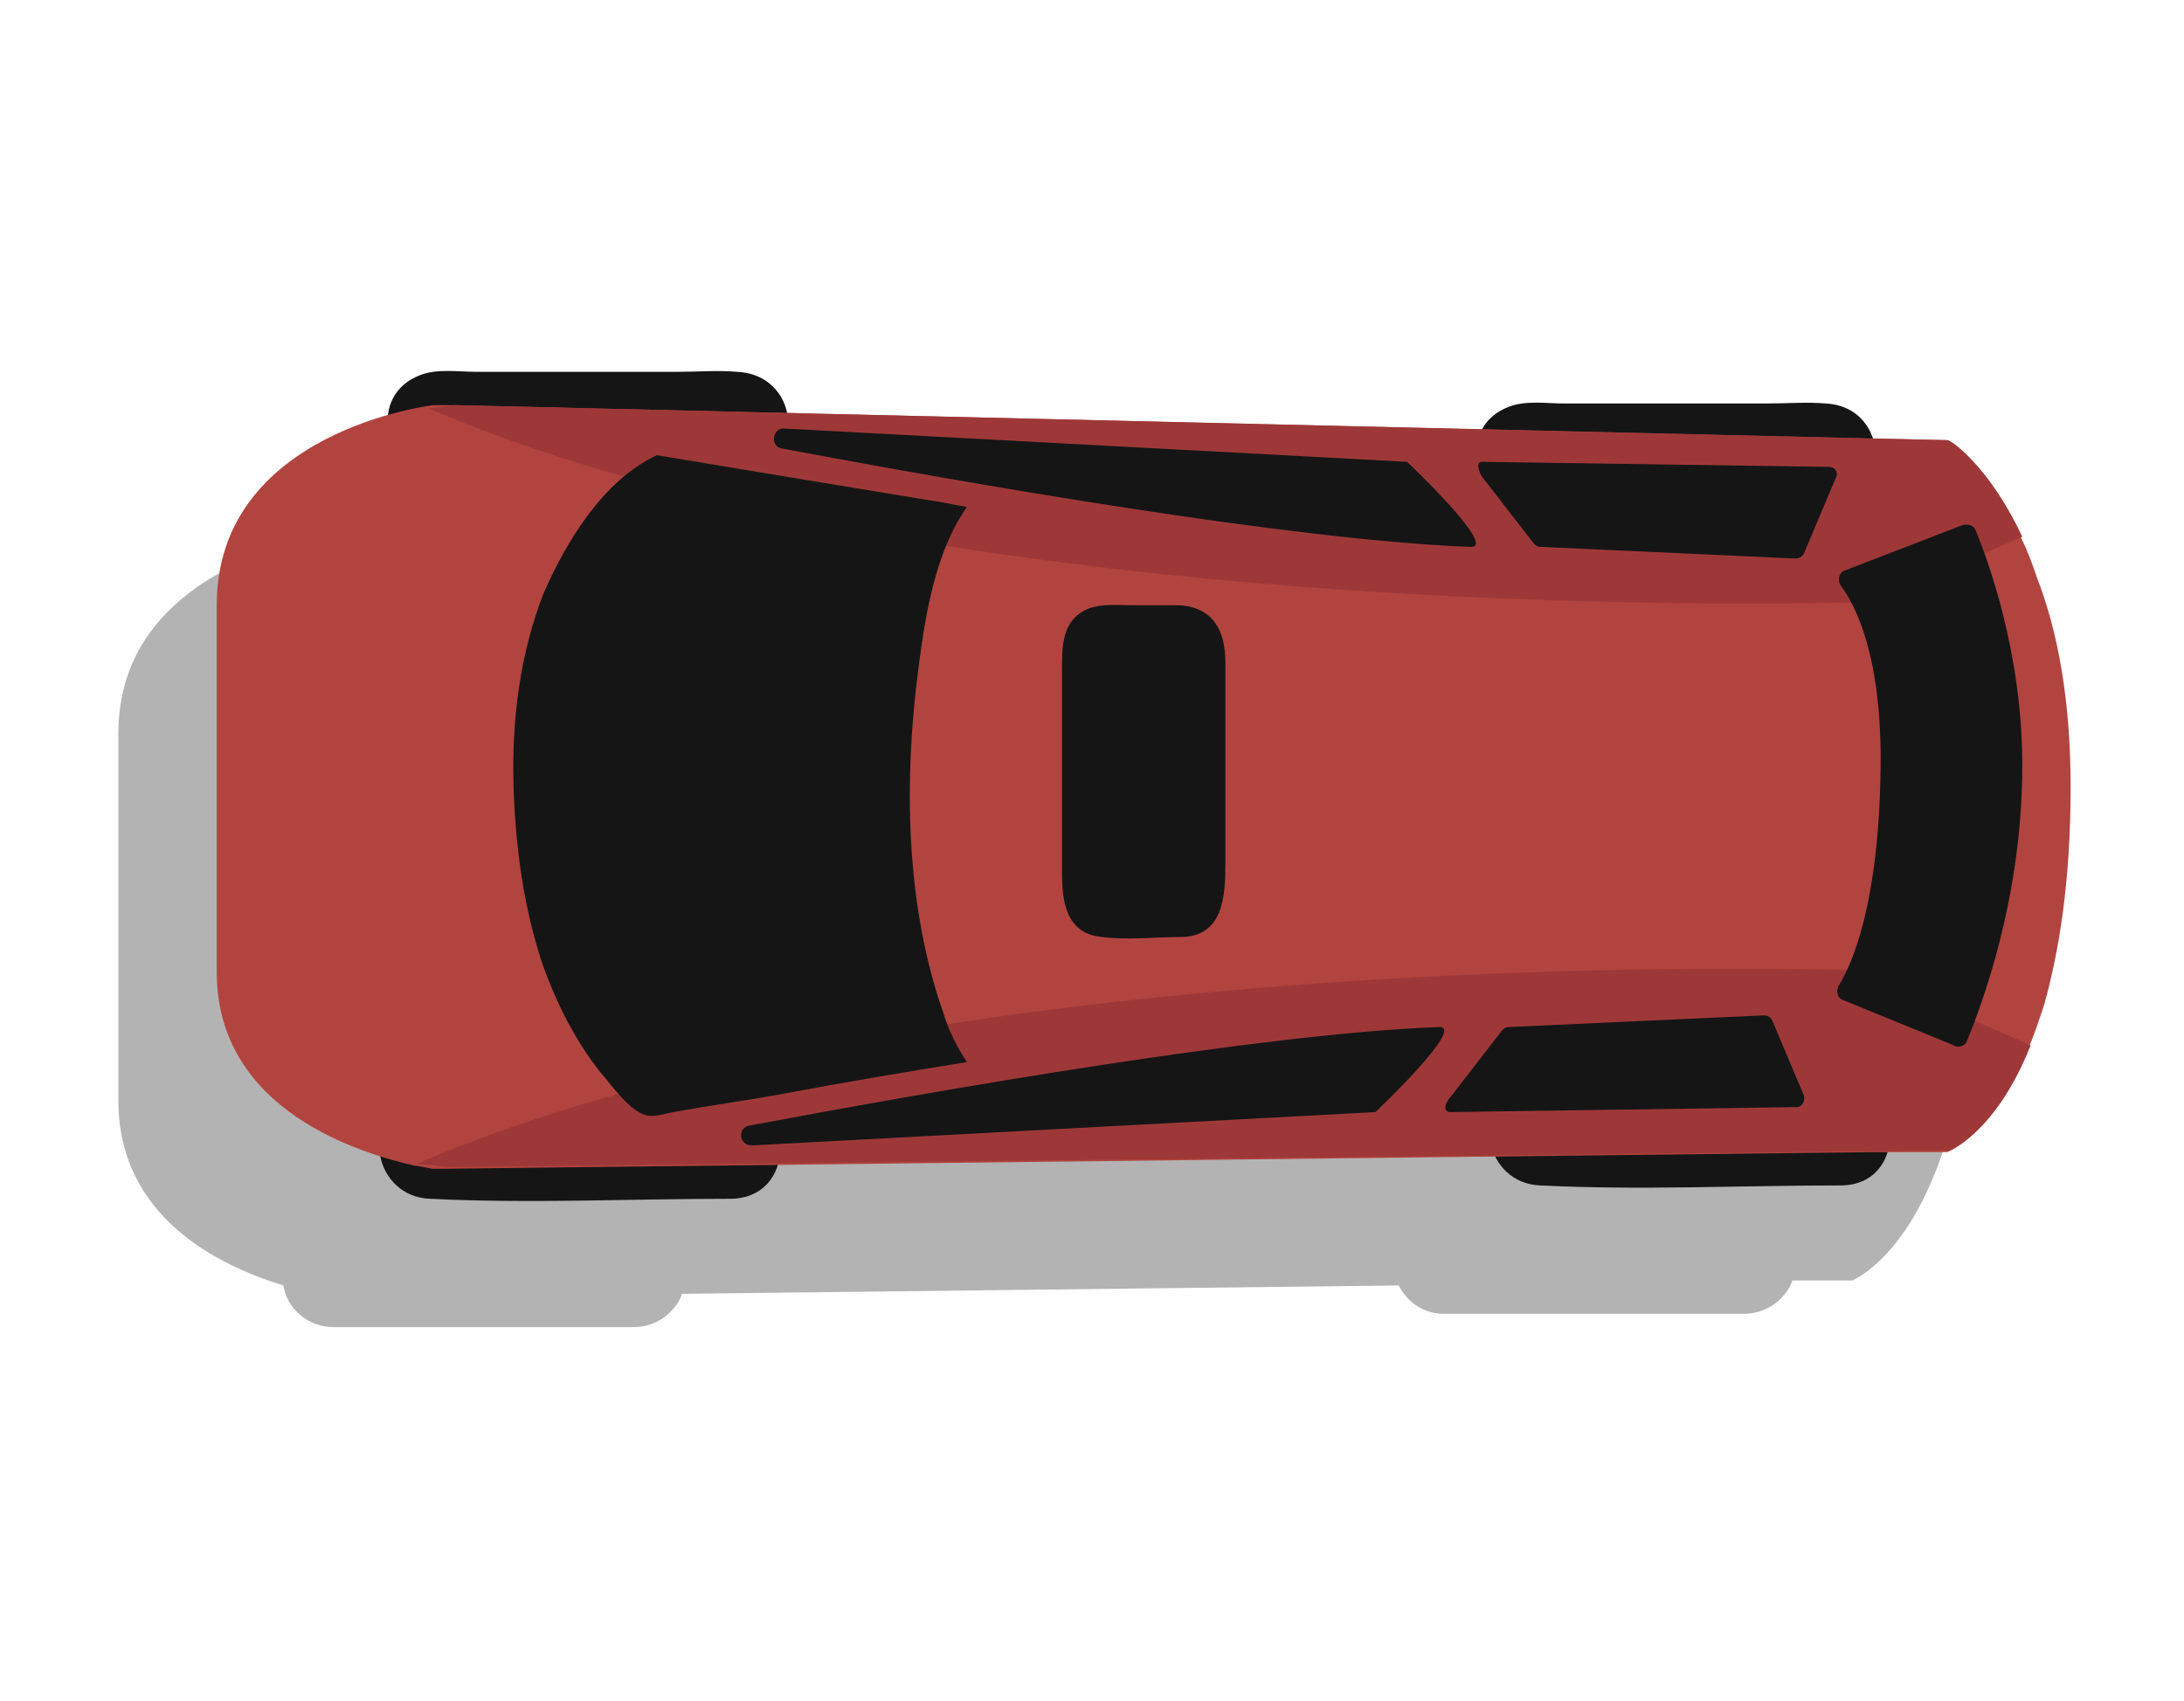
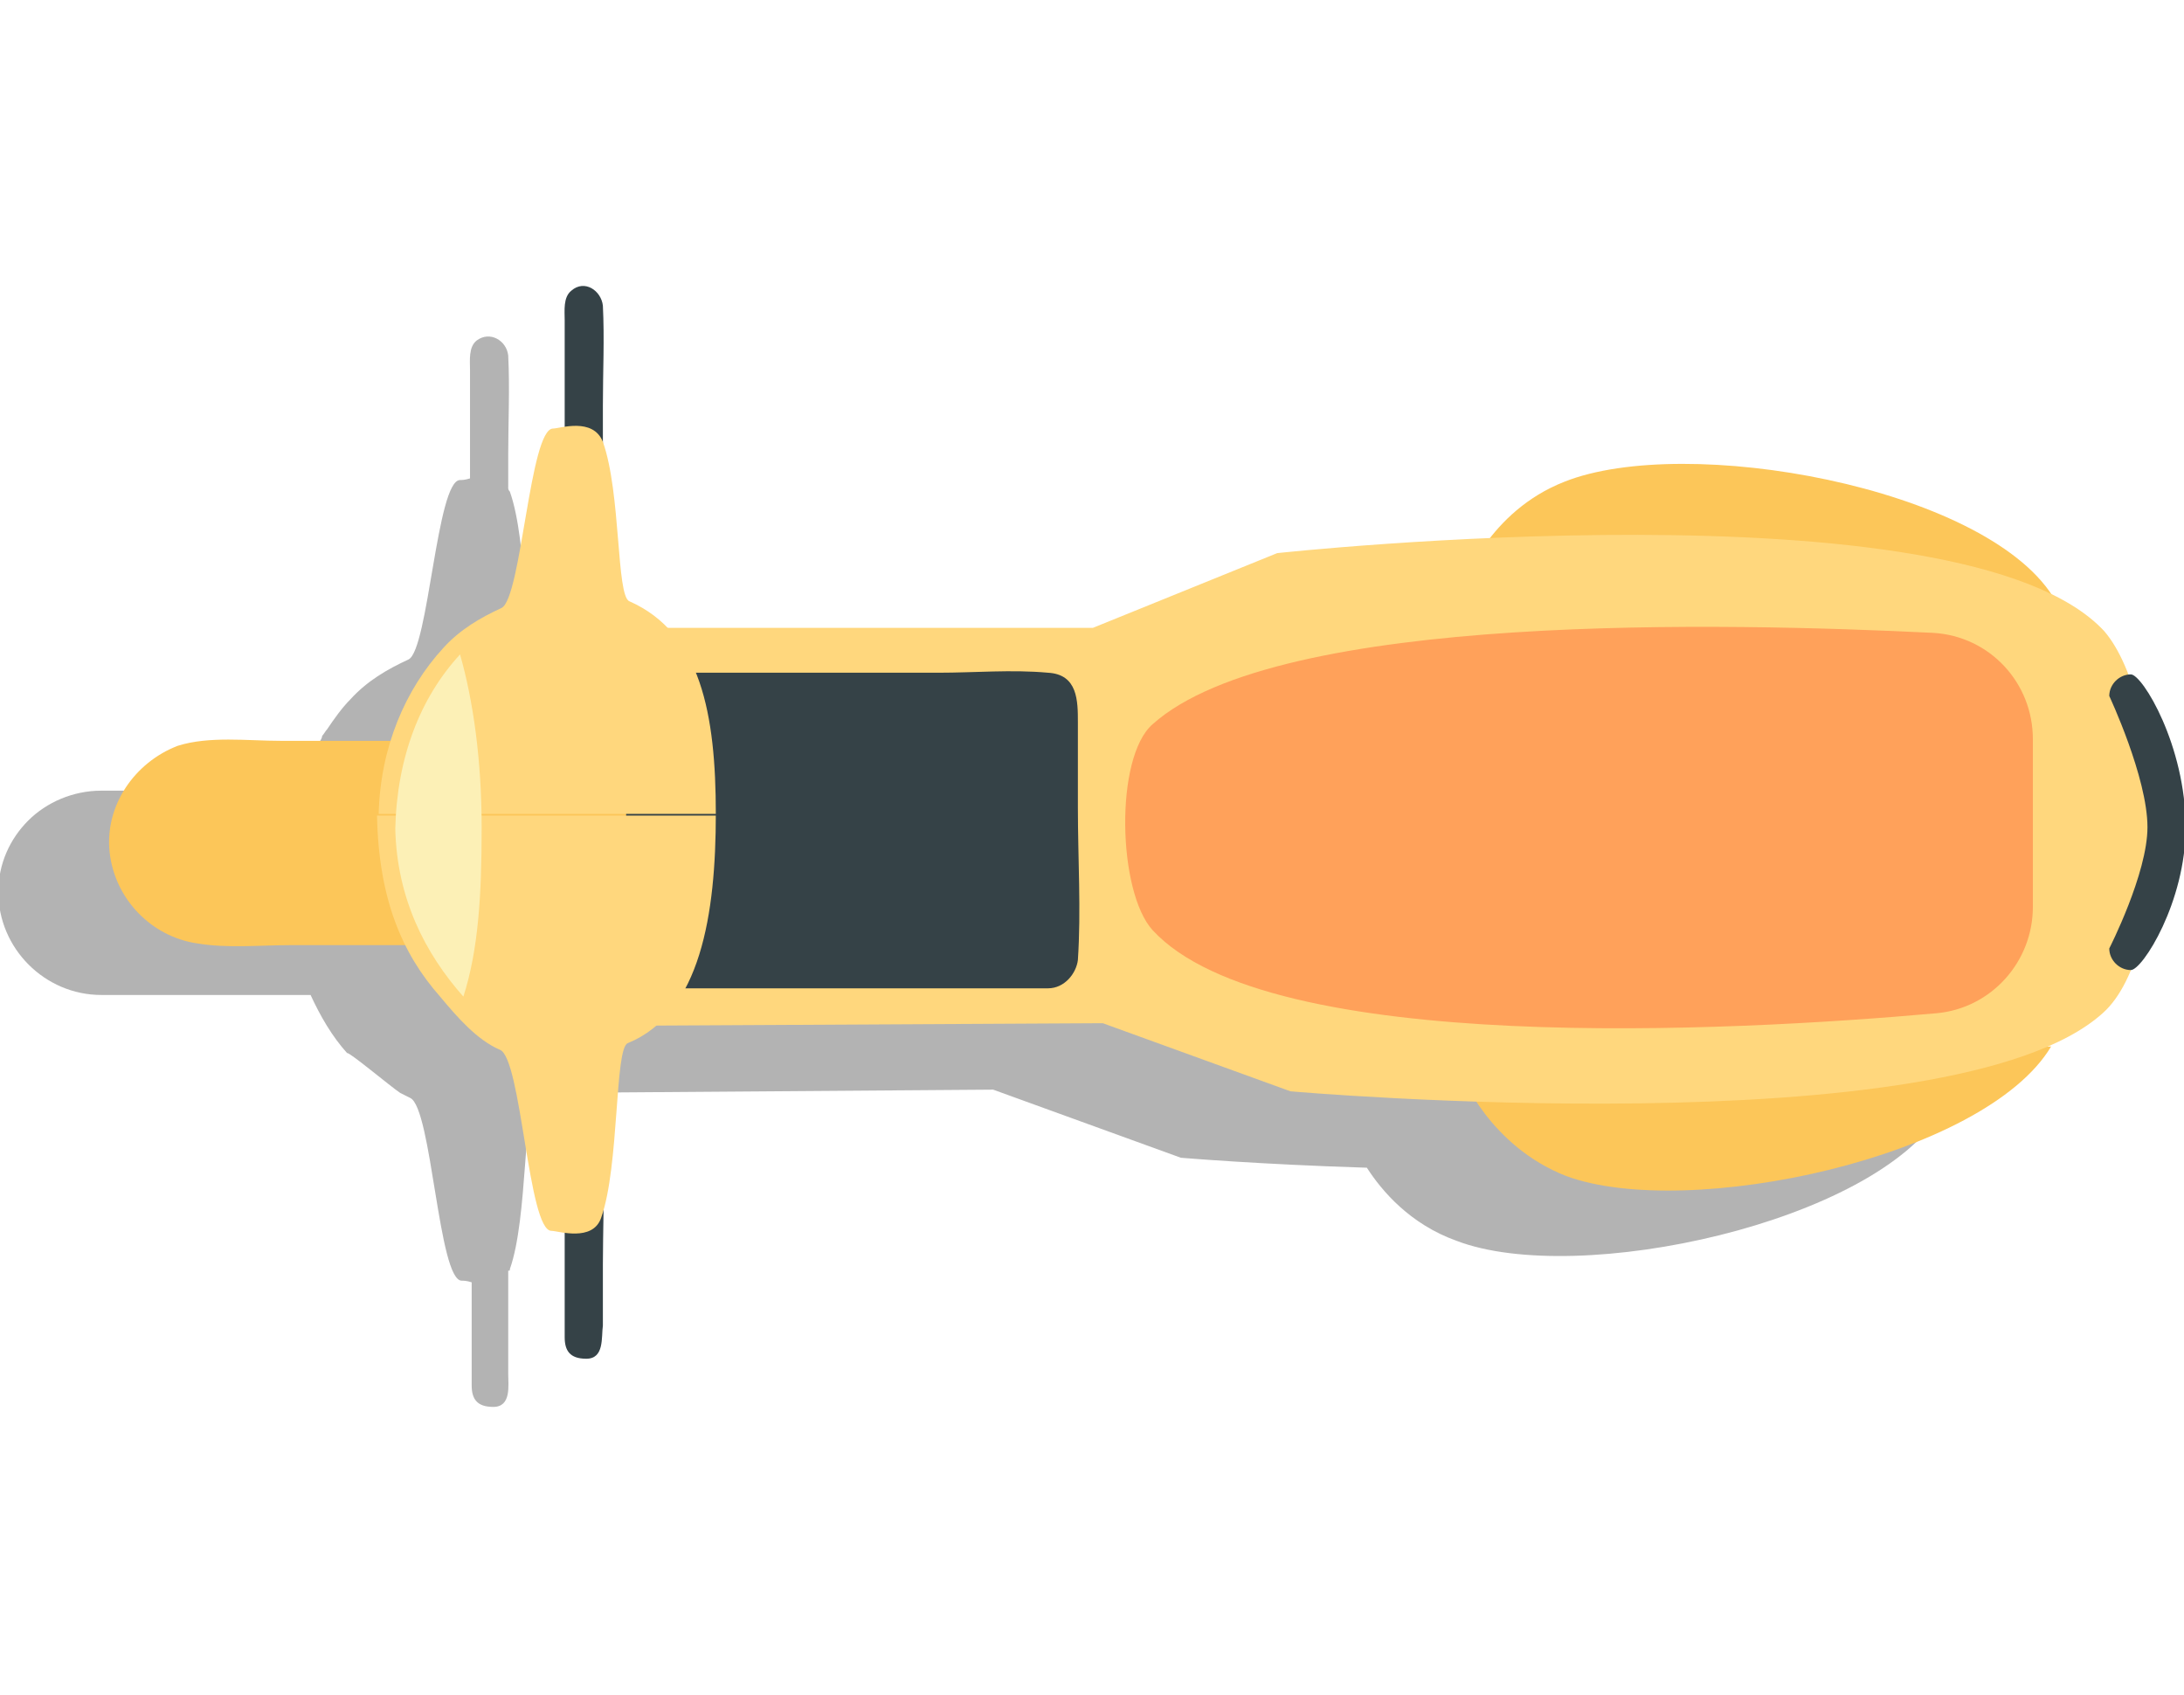
- <svg xmlns="http://www.w3.org/2000/svg" version="1.1" id="Layer_1" x="0px" y="0px" viewBox="0 0 131 102" style="enable-background:new 0 0 131 102;" xml:space="preserve">
+ <svg xmlns="http://www.w3.org/2000/svg" version="1.1" id="Layer_1" x="0px" y="0px" viewBox="-233 250 131.5 102" style="enable-background:new -233 250 131.5 102;" xml:space="preserve">
  <style type="text/css">
	.st0{opacity:0.3;enable-background:new    ;}
- 	.st1{fill:#151516;}
- 	.st2{fill:#B2443F;}
- 	.st3{fill:#9E3838;}
+ 	.st1{fill:#FCC659;}
+ 	.st2{fill:#FFD77D;}
+ 	.st3{fill:#FFA15A;}
+ 	.st4{fill:#354247;}
+ 	.st5{fill:#FCF0B6;}
</style>
-   <path class="st0" d="M116.6,42.5c-0.3-0.9-0.7-1.8-1-2.5c-2.1-4.3-4.4-5.8-4.4-5.8l-4.4-0.1c0.1,0.3,0.2,0.7,0.2,1c0,0,0,0.1,0,0.1  l-0.6-1.1l0.4,0c-0.4-1.2-1.5-2-2.9-2h-18c-0.8,0-1.6,0.3-2.2,0.9c-0.2,0.2-0.3,0.4-0.5,0.6l-41.7-1c-0.3-1.4-1.5-2.5-3-2.5h-18  c-0.8,0-1.6,0.3-2.2,0.9c-0.4,0.4-0.7,1-0.8,1.6c-3.8,1.1-10.4,4-10.4,11.4v22c0,7,6,9.9,9.9,11.1c0.2,1.4,1.5,2.5,3,2.5h18  c0.8,0,1.6-0.3,2.2-0.9c0.3-0.3,0.6-0.7,0.7-1.1l43-0.5h0c0.5,1,1.5,1.7,2.7,1.7h18c0.8,0,1.6-0.3,2.2-0.9c0.3-0.3,0.6-0.7,0.7-1.1  h0l3.6,0c0,0,2.8-1.1,4.9-6.3c0.3-0.7,0.6-1.6,0.9-2.5c0.9-3.2,1.6-7.4,1.6-13.1C118.5,49.7,117.7,45.6,116.6,42.5z" />
-   <path id="XMLID_44_" class="st1" d="M43.8,71.9c-6,0-12,0.3-18,0c-3.3-0.1-4.3-4.7-1.1-5.9c1-0.4,2.3-0.2,3.3-0.2  c4.1,0,8.1,0,12.2,0c1.2,0,2.4-0.1,3.5,0C47.8,66,47.8,71.9,43.8,71.9z" />
-   <path id="XMLID_45_" class="st1" d="M110.4,71.1c-6,0-12,0.3-18,0c-3.3-0.1-4.3-4.7-1.1-5.9c1-0.4,2.3-0.2,3.3-0.2  c4.1,0,8.1,0,12.2,0c1.2,0,2.4-0.1,3.5,0C114.3,65.2,114.4,71.1,110.4,71.1z" />
-   <path id="XMLID_43_" class="st1" d="M44.3,28.4c-6,0-12,0.3-18,0c-3.3-0.1-4.3-4.7-1.1-5.9c1-0.4,2.3-0.2,3.3-0.2  c4.1,0,8.1,0,12.2,0c1.2,0,2.4-0.1,3.5,0C48.3,22.5,48.3,28.4,44.3,28.4z" />
-   <path id="XMLID_42_" class="st1" d="M109.6,30.3c-6,0-12,0.3-18,0c-3.3-0.1-4.3-4.7-1.1-5.9c1-0.4,2.3-0.2,3.3-0.2  c4.1,0,8.1,0,12.2,0c1.2,0,2.4-0.1,3.5,0C113.5,24.4,113.5,30.3,109.6,30.3z" />
-   <path class="st2" d="M124.2,47.2c0,5.7-0.7,9.9-1.6,13.1c-0.3,0.9-0.6,1.8-0.9,2.5c-2.1,5.3-4.9,6.3-4.9,6.3l-4.2,0l-85.9,1l-0.8,0  c0,0-0.4-0.1-1.1-0.2C21.8,69.2,13,66.7,13,58.3v-22c0-10.5,13-12,13-12l1.3,0l84.7,2l4.8,0.1c0,0,2.4,1.5,4.4,5.8  c0.4,0.8,0.7,1.6,1,2.5C123.4,37.8,124.2,41.9,124.2,47.2z" />
-   <path class="st3" d="M121.8,62.7c-2.1,5.3-4.9,6.3-4.9,6.3l-90,1l-1.9-0.2c31.7-13.6,86.6-11.6,86.6-11.6L121.8,62.7z" />
-   <path class="st3" d="M121.3,32.2l-9,3.9c0,0-54.8,2-86.6-11.6l1.6-0.2l89.5,2.1C116.9,26.3,119.3,27.9,121.3,32.2z" />
-   <path id="XMLID_41_" class="st1" d="M39.4,27.3c5.4,0.9,10.8,1.8,16.3,2.7c0.8,0.1,1.6,0.3,2.3,0.4c-1.9,2.7-2.5,6.5-2.9,9.6  c-0.9,6.8-0.8,14.3,1.5,20.8c0.3,1,0.8,2,1.4,2.9c-3.7,0.6-7.3,1.2-11,1.9c-2.2,0.4-4.4,0.7-6.6,1.1c-0.6,0.1-1.3,0.4-1.9,0.1  c-1-0.5-1.8-1.7-2.5-2.5c-1.5-1.9-2.6-4.1-3.4-6.3c-1.2-3.5-1.7-7.3-1.8-11c-0.1-3.9,0.4-7.8,1.8-11.4C34,32.4,36.2,28.8,39.4,27.3z  " />
-   <path id="XMLID_40_" class="st1" d="M70.8,56.2c-1.5,0-3.1,0.2-4.7,0c-2.2-0.2-2.4-2.2-2.4-3.9c0-3.9,0-7.8,0-11.8  c0-1.6-0.1-3.3,1.6-4c0.8-0.3,1.7-0.2,2.6-0.2c0.9,0,1.9,0,2.8,0c2.1,0.1,2.8,1.6,2.8,3.4c0,1.8,0,3.6,0,5.3c0,2.3,0,4.5,0,6.8  C73.5,53.7,73.4,56.2,70.8,56.2z" />
-   <path class="st1" d="M84.4,27.7c0,0,5.5,5.2,3.8,5.1c-10.7-0.4-30.1-3.8-41.3-5.9c-0.7-0.1-0.6-1.2,0.1-1.2L84.4,27.7z" />
-   <path class="st1" d="M88.9,27.7l20.8,0.3c0.4,0,0.6,0.4,0.4,0.7l-1.9,4.5c-0.1,0.2-0.3,0.3-0.5,0.3l-15.3-0.7  c-0.2,0-0.3-0.1-0.4-0.2l-3.1-4C88.7,28.3,88.5,27.7,88.9,27.7z" />
-   <path class="st1" d="M45.1,68.7c-0.8,0-0.9-1.1-0.1-1.2c11.2-2.1,30.6-5.5,41.3-5.9c1.7-0.1-3.8,5.1-3.8,5.1L45.1,68.7z" />
-   <path class="st1" d="M87,65.8l3.1-4c0.1-0.1,0.2-0.2,0.4-0.2l15.3-0.7c0.2,0,0.4,0.1,0.5,0.3l1.9,4.5c0.1,0.3-0.1,0.7-0.4,0.7  l-20.8,0.3C86.5,66.7,86.7,66.1,87,65.8z" />
-   <path class="st1" d="M110.7,34.2l7-2.7c0.3-0.1,0.7,0,0.8,0.3c0.7,1.7,2.8,7.3,2.8,14.1c0,8.1-2.5,14.5-3.3,16.5  c-0.1,0.3-0.5,0.5-0.8,0.3l-6.6-2.7c-0.4-0.1-0.5-0.6-0.3-0.9c0.8-1.3,2.4-4.9,2.5-13c0.1-6.7-1.5-9.8-2.4-11  C110.2,34.8,110.3,34.3,110.7,34.2z" />
+   <path class="st0" d="M-108,303.7L-108,303.7c0,4.6-2.6,8.7-3.3,8.7c0,0,0,0,0,0c-0.4,1.1-1,2-1.7,2.6c-0.8,0.7-1.8,1.4-3.1,1.9  c-4,6.7-21.9,10.6-29.2,7.8c-2.8-1-4.5-3-5.4-4.4c-6.5-0.2-11.2-0.6-11.2-0.6l-11.3-4.1l-27,0.2c-0.2,0.1-0.3,0.2-0.5,0.2  c-0.8,0.3-0.5,7.3-1.6,10.4c0,0.1,0,0.1-0.1,0.1c0,0.9,0,1.7,0,2.5v3.7c0,0.7,0.2,2-0.9,2c-1,0-1.3-0.5-1.3-1.3c0-0.9,0-1.8,0-2.7  v-3.5c-0.3-0.1-0.5-0.1-0.6-0.1c-1.4,0-1.8-10.4-3.1-11c-0.2-0.1-0.4-0.2-0.6-0.3c-0.6-0.4-3.1-2.5-3.2-2.4c-0.9-1-1.6-2.2-2.2-3.5  h-12.6c-3.4,0-6.2-2.8-6.2-6.2c0-1.7,0.7-3.2,1.8-4.3c1.1-1.1,2.7-1.8,4.4-1.8h11.9c0-0.1,0-0.2,0.1-0.3c0.1-0.2,0.2-0.4,0.2-0.7  c0.2-0.4,0.4-0.9,0.6-1.3c0.1-0.2,0.2-0.4,0.3-0.6c0.1-0.1,0.2-0.3,0.2-0.4c0.1-0.1,0.2-0.3,0.3-0.4c0.4-0.6,0.9-1.3,1.4-1.8  c1-1.1,2.2-1.8,3.5-2.4c1.2-0.6,1.7-10.8,3.1-10.8c0.1,0,0.3,0,0.6-0.1v-6.5c0-0.6-0.1-1.4,0.4-1.8c0.8-0.6,1.8,0,1.9,0.9  c0.1,2,0,4,0,6v2c0,0.1,0.1,0.2,0.1,0.2c1.1,3.1,0.8,9.5,1.6,9.8c1.3,0.5,2.2,1.4,3,2.4h23.9l11.1-4.5c0,0,5.5-0.6,12.9-0.9  c1-1.2,2.4-2.6,4.5-3.4c7.3-2.9,25.2,0.3,29.4,6.9c1.2,0.6,2.2,1.3,3,2.2c0.6,0.6,1.1,1.5,1.5,2.6c0.1,0,0.1,0,0.2,0  C-110.6,294.6-108,298.9-108,303.7z" />
+   <path id="XMLID_12_" class="st1" d="M-145,314.7c0,0,1.7,4.3,6.3,6.1c7.3,2.7,25.2-1.1,29.2-7.8L-145,314.7z" />
+   <path id="XMLID_11_" class="st1" d="M-144.9,285.2c0,0,1.5-4.4,6.1-6.2c7.3-2.9,25.2,0.3,29.4,6.9L-144.9,285.2z" />
+   <path id="XMLID_10_" class="st2" d="M-106.4,311c-9.1,8.2-48.9,4.7-48.9,4.7l-11.3-4.1l-37.5,0.2l-0.2-24h37.1l11.1-4.5  c0,0,41.3-4.5,49.8,4.7C-102.6,292.3-102.1,307.2-106.4,311z" />
+   <path id="XMLID_9_" class="st3" d="M-110.6,304.6c0,3.3-2.5,6.1-5.8,6.4c-12.3,1.1-40.2,2.6-47.2-5c-2.1-2.3-2.3-10.4,0-12.4  c7.6-6.8,34.7-6.1,47-5.5c3.4,0.2,6,3,6,6.4V304.6z" />
+   <path id="XMLID_8_" class="st4" d="M-104.7,308.4L-104.7,308.4c-0.7,0-1.3-0.6-1.3-1.3c0,0,2.3-4.5,2.3-7.3c0-3-2.3-7.9-2.3-7.9  c0-0.7,0.6-1.3,1.3-1.3h0c0.7,0,3.3,4.3,3.3,9.2C-101.4,304.3-104,308.4-104.7,308.4z" />
+   <path id="XMLID_7_" class="st1" d="M-187.5,306.9c-5.6,0-11.1,0-16.7,0c-3.8,0-7.5,0-11.3,0c-1.8,0-3.8,0.2-5.6-0.1  c-2.8-0.4-5-2.7-5.3-5.5c-0.3-2.8,1.5-5.4,4.1-6.4c1.9-0.6,4.2-0.3,6.2-0.3c7.6,0,15.1,0,22.7,0c2,0,4,0,6,0  c5.6,0.1,8.4,7.3,3.9,10.9C-184.7,306.5-186.1,306.9-187.5,306.9z" />
+   <path id="XMLID_6_" class="st4" d="M-197.7,280.1c-1,0-1.3-0.5-1.3-1.3c0-0.9,0-1.8,0-2.7c0-2.3,0-4.5,0-6.8c0-0.6-0.1-1.4,0.4-1.8  c0.8-0.7,1.8,0,1.9,0.9c0.1,2,0,4,0,6c0,1.2,0,2.5,0,3.7C-196.8,278.9-196.6,280.1-197.7,280.1z" />
+   <path id="XMLID_5_" class="st4" d="M-169.9,309.5c-6.2,0-12.3,0-18.5,0c-1.4,0-2.8,0-4.1,0c-1,0-2.1,0.1-2.6-0.9  c-0.4-0.8-0.2-2.2-0.2-3c0-1.9,0-3.7,0-5.6s0-3.7,0-5.6c0-0.9-0.2-2.2,0.2-3c0.6-1,1.7-0.9,2.7-0.9c1.4,0,2.7,0,4.1,0  c3.9,0,7.9,0,11.8,0c2.2,0,4.4-0.2,6.6,0c1.8,0.1,1.8,1.7,1.8,3c0,1.7,0,3.4,0,5.1c0,3.1,0.2,6.2,0,9.2  C-168.2,308.6-168.9,309.5-169.9,309.5z" />
+   <path id="XMLID_4_" class="st4" d="M-197.7,331.8c-1,0-1.3-0.5-1.3-1.3c0-0.9,0-1.8,0-2.7c0-2.3,0-4.5,0-6.8c0-0.6-0.1-1.4,0.4-1.8  c0.8-0.7,1.8,0,1.9,0.9c0.1,2,0,4,0,6c0,1.2,0,2.5,0,3.7C-196.8,330.5-196.6,331.8-197.7,331.8z" />
+   <path id="XMLID_3_" class="st2" d="M-189.9,299h-20.3c0.1-4,1.6-7.5,3.9-10c1-1.1,2.2-1.8,3.5-2.4c1.2-0.6,1.7-10.8,3.1-10.8  c0.4,0,2.4-0.7,3,0.8c1.1,3.1,0.8,9.3,1.6,9.6C-190.8,288.1-189.9,293-189.9,299z" />
+   <path id="XMLID_2_" class="st2" d="M-189.9,299c0,6-0.9,12-5.3,13.8c-0.8,0.3-0.5,7.4-1.6,10.5c-0.5,1.5-2.6,0.8-3,0.8  c-1.4,0-1.8-10.4-3.1-10.9c-1.4-0.6-2.6-2-3.6-3.2c-2.3-2.6-3.7-5.9-3.8-10.9H-189.9z" />
+   <path id="XMLID_1_" class="st5" d="M-204,299.8v0.1c0,4-0.2,7.3-1.1,10.1c-2.3-2.6-4-5.9-4.1-10.1c0.1-4.3,1.5-7.9,3.9-10.5  C-204.5,292.2-204,295.8-204,299.8z" />
</svg>
